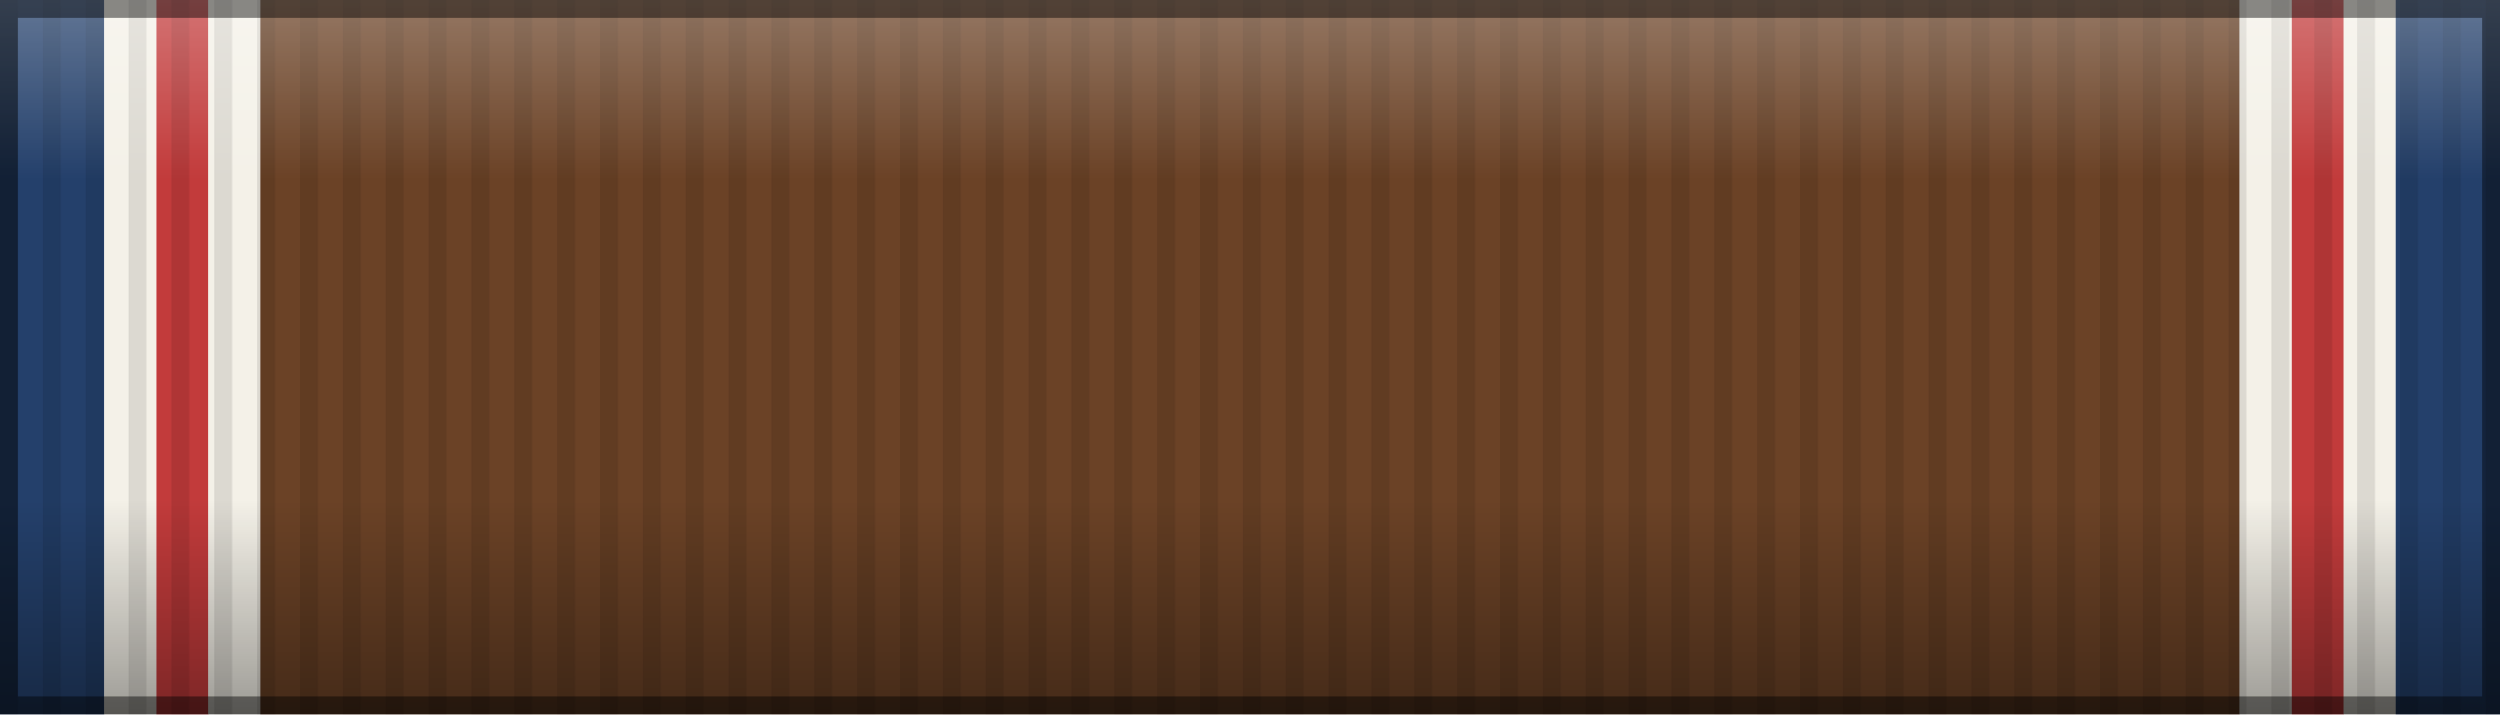
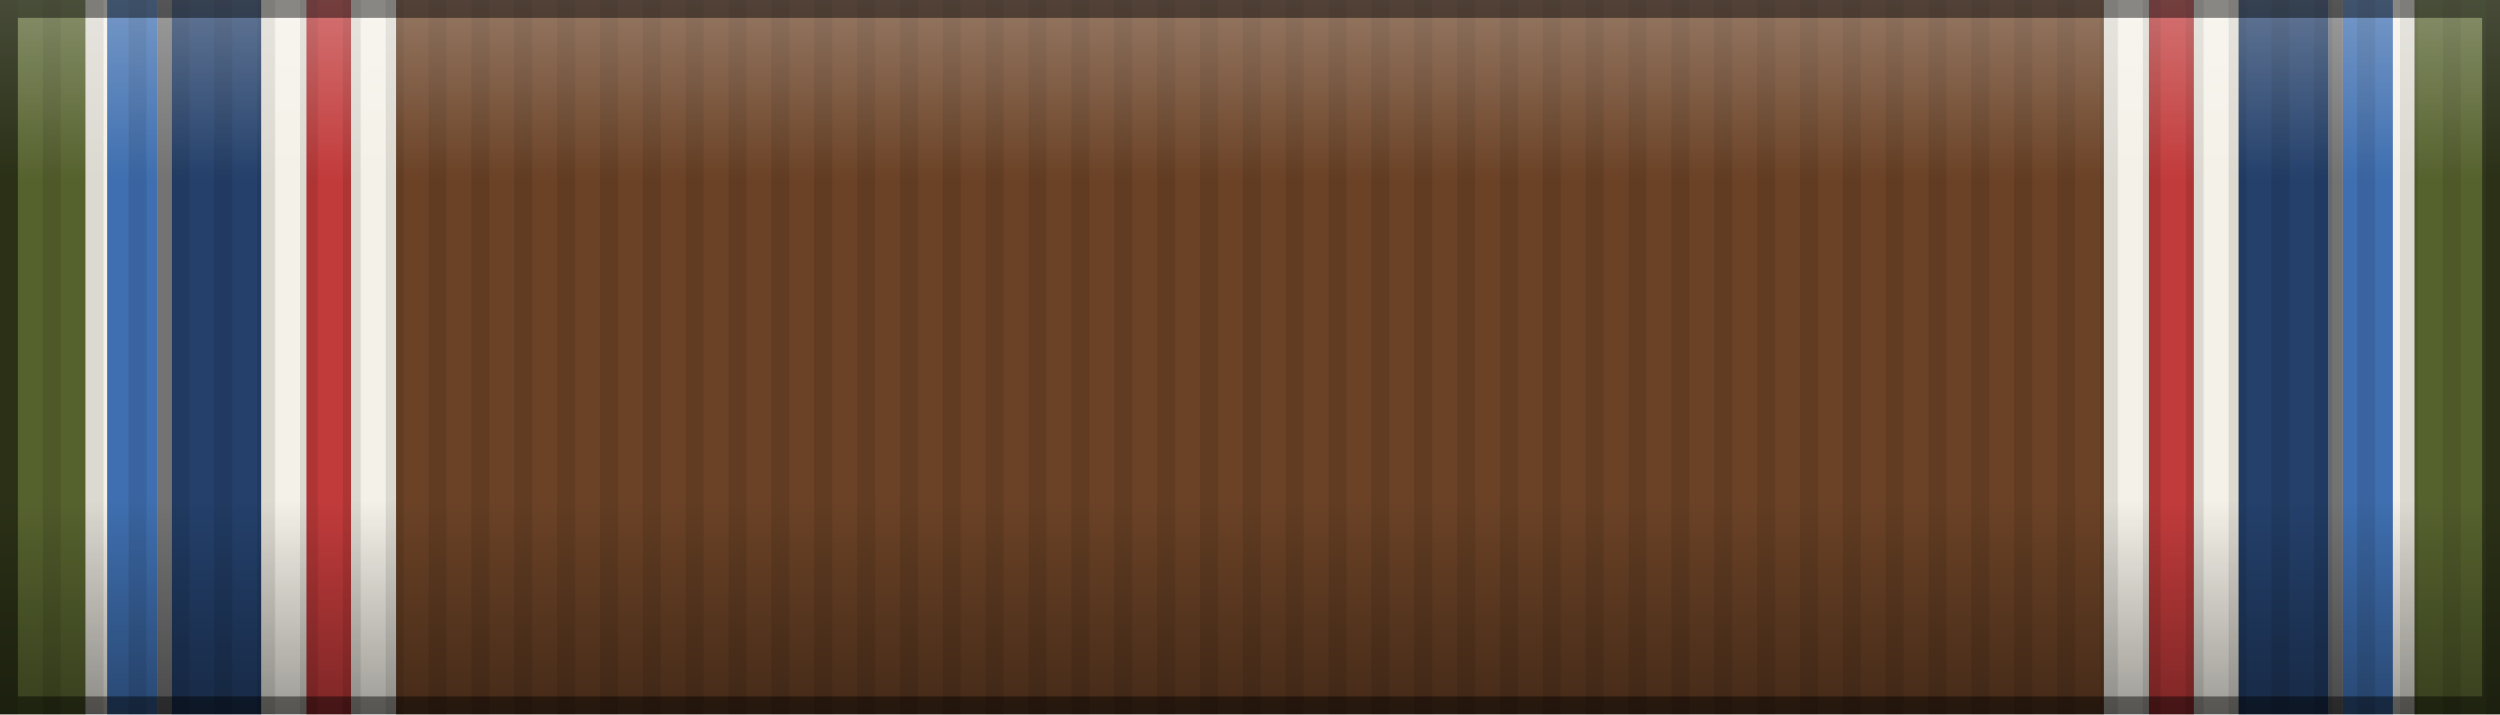
<svg xmlns="http://www.w3.org/2000/svg" viewBox="0 0 70 20" width="70" height="20">
  <defs>
    <linearGradient id="r221-shade" x1="0" y1="0" x2="0" y2="1">
      <stop offset="0" stop-color="#fff" stop-opacity="0.28" />
      <stop offset="0.25" stop-color="#fff" stop-opacity="0" />
      <stop offset="0.7" stop-color="#000" stop-opacity="0" />
      <stop offset="1" stop-color="#000" stop-opacity="0.35" />
    </linearGradient>
    <pattern id="r221-weave" width="1.2" height="1.2" patternUnits="userSpaceOnUse">
      <rect width="0.5" height="1.2" fill="#000" opacity="0.1" />
    </pattern>
  </defs>
-   <rect x="0" y="0" width="2.92" height="20" fill="#24406b" />
-   <rect x="2.92" y="0" width="1.46" height="20" fill="#f4f1e8" />
-   <rect x="4.38" y="0" width="1.46" height="20" fill="#c23b3b" />
-   <rect x="5.83" y="0" width="1.46" height="20" fill="#f4f1e8" />
-   <rect x="7.29" y="0" width="55.42" height="20" fill="#6b4226" />
-   <rect x="62.71" y="0" width="1.46" height="20" fill="#f4f1e8" />
-   <rect x="64.17" y="0" width="1.46" height="20" fill="#c23b3b" />
-   <rect x="65.62" y="0" width="1.46" height="20" fill="#f4f1e8" />
-   <rect x="67.08" y="0" width="2.92" height="20" fill="#24406b" />
+   <rect x="0" y="0" width="2.4" height="20" fill="#56622e" />
+   <rect x="67.6" y="0" width="2.4" height="20" fill="#56622e" />
+   <rect x="2.4" y="0" width="0.6" height="20" fill="#f4f1e8" />
+   <rect x="67" y="0" width="0.6" height="20" fill="#f4f1e8" />
+   <rect x="3" y="0" width="1.4" height="20" fill="#3f6fb0" />
+   <rect x="65.6" y="0" width="1.4" height="20" fill="#3f6fb0" />
+   <rect x="4.4" y="0" width="0.4" height="20" fill="#000" fill-opacity="0.55" />
+   <rect x="65.2" y="0" width="0.4" height="20" fill="#000" fill-opacity="0.55" />
+   <rect x="4.8" y="0" width="2.52" height="20" fill="#24406b" />
+   <rect x="7.32" y="0" width="1.26" height="20" fill="#f4f1e8" />
+   <rect x="8.58" y="0" width="1.26" height="20" fill="#c23b3b" />
+   <rect x="9.83" y="0" width="1.26" height="20" fill="#f4f1e8" />
+   <rect x="11.09" y="0" width="47.82" height="20" fill="#6b4226" />
+   <rect x="58.91" y="0" width="1.26" height="20" fill="#f4f1e8" />
+   <rect x="60.17" y="0" width="1.26" height="20" fill="#c23b3b" />
+   <rect x="61.43" y="0" width="1.26" height="20" fill="#f4f1e8" />
+   <rect x="62.68" y="0" width="2.52" height="20" fill="#24406b" />
  <rect width="70" height="20" fill="url(#r221-weave)" />
  <rect width="70" height="20" fill="url(#r221-shade)" />
  <rect x="0.25" y="0.25" width="69.5" height="19.5" fill="none" stroke="#000" stroke-opacity="0.45" stroke-width="0.5" />
</svg>
